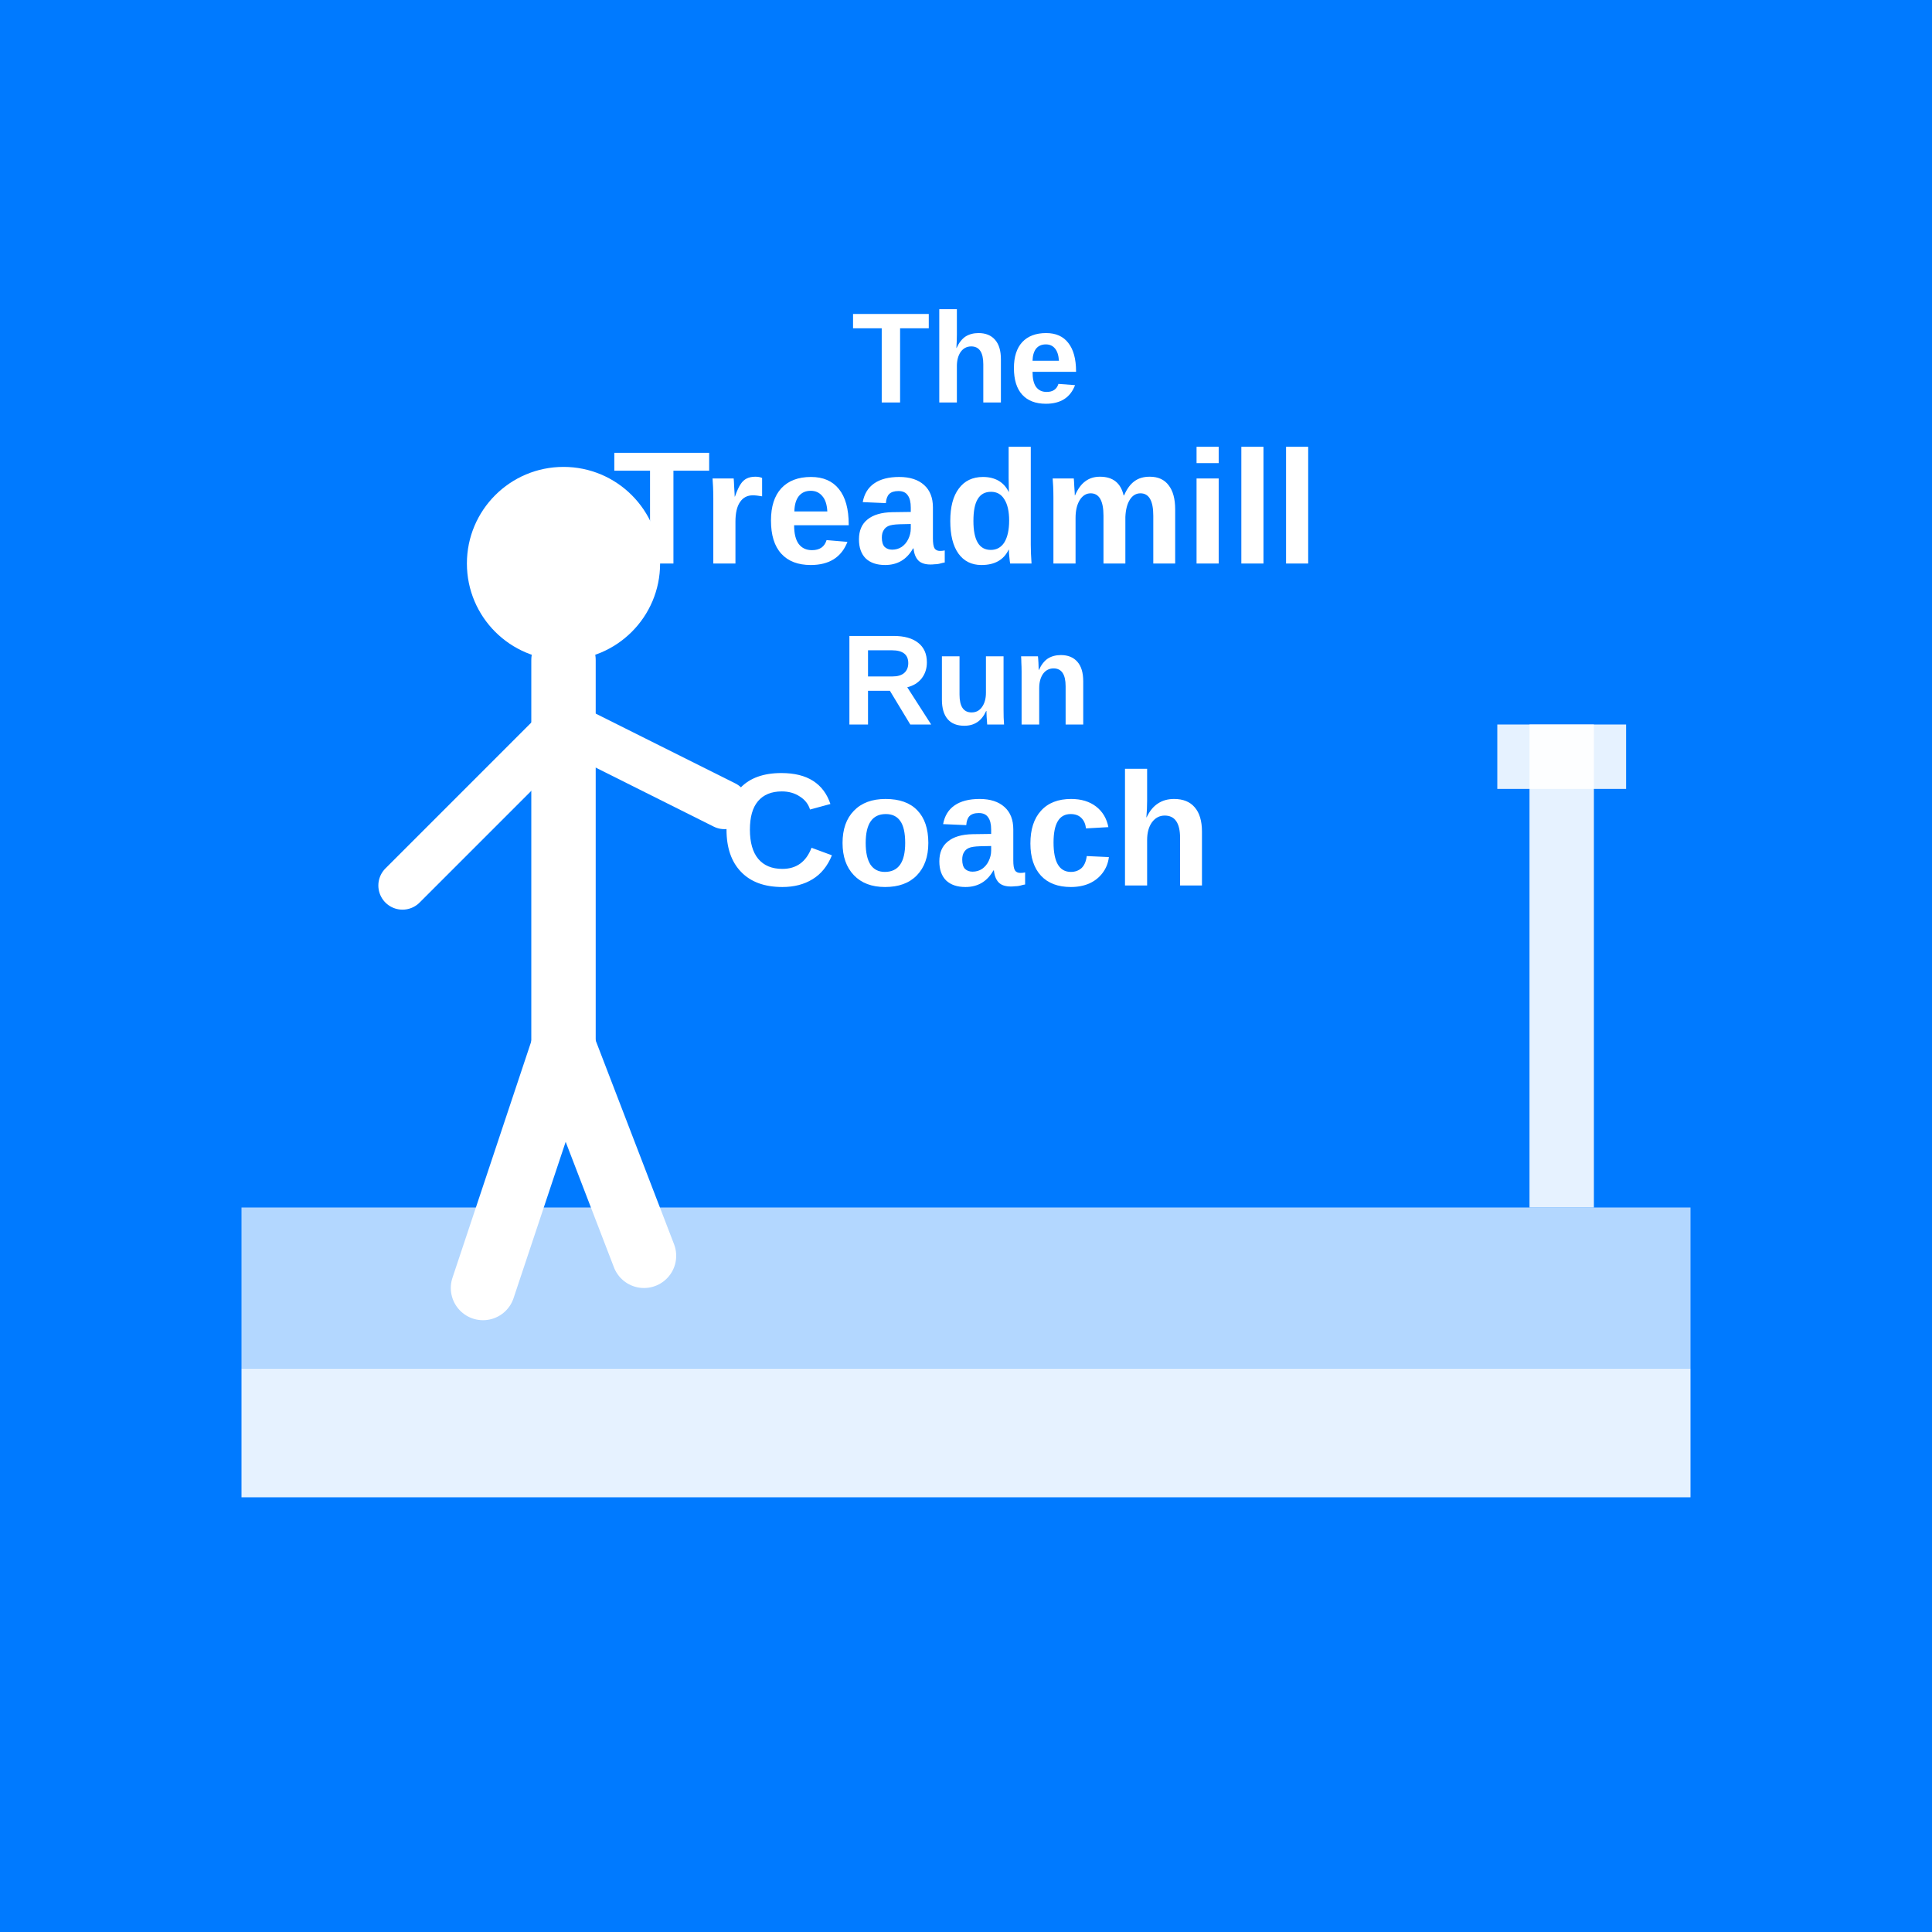
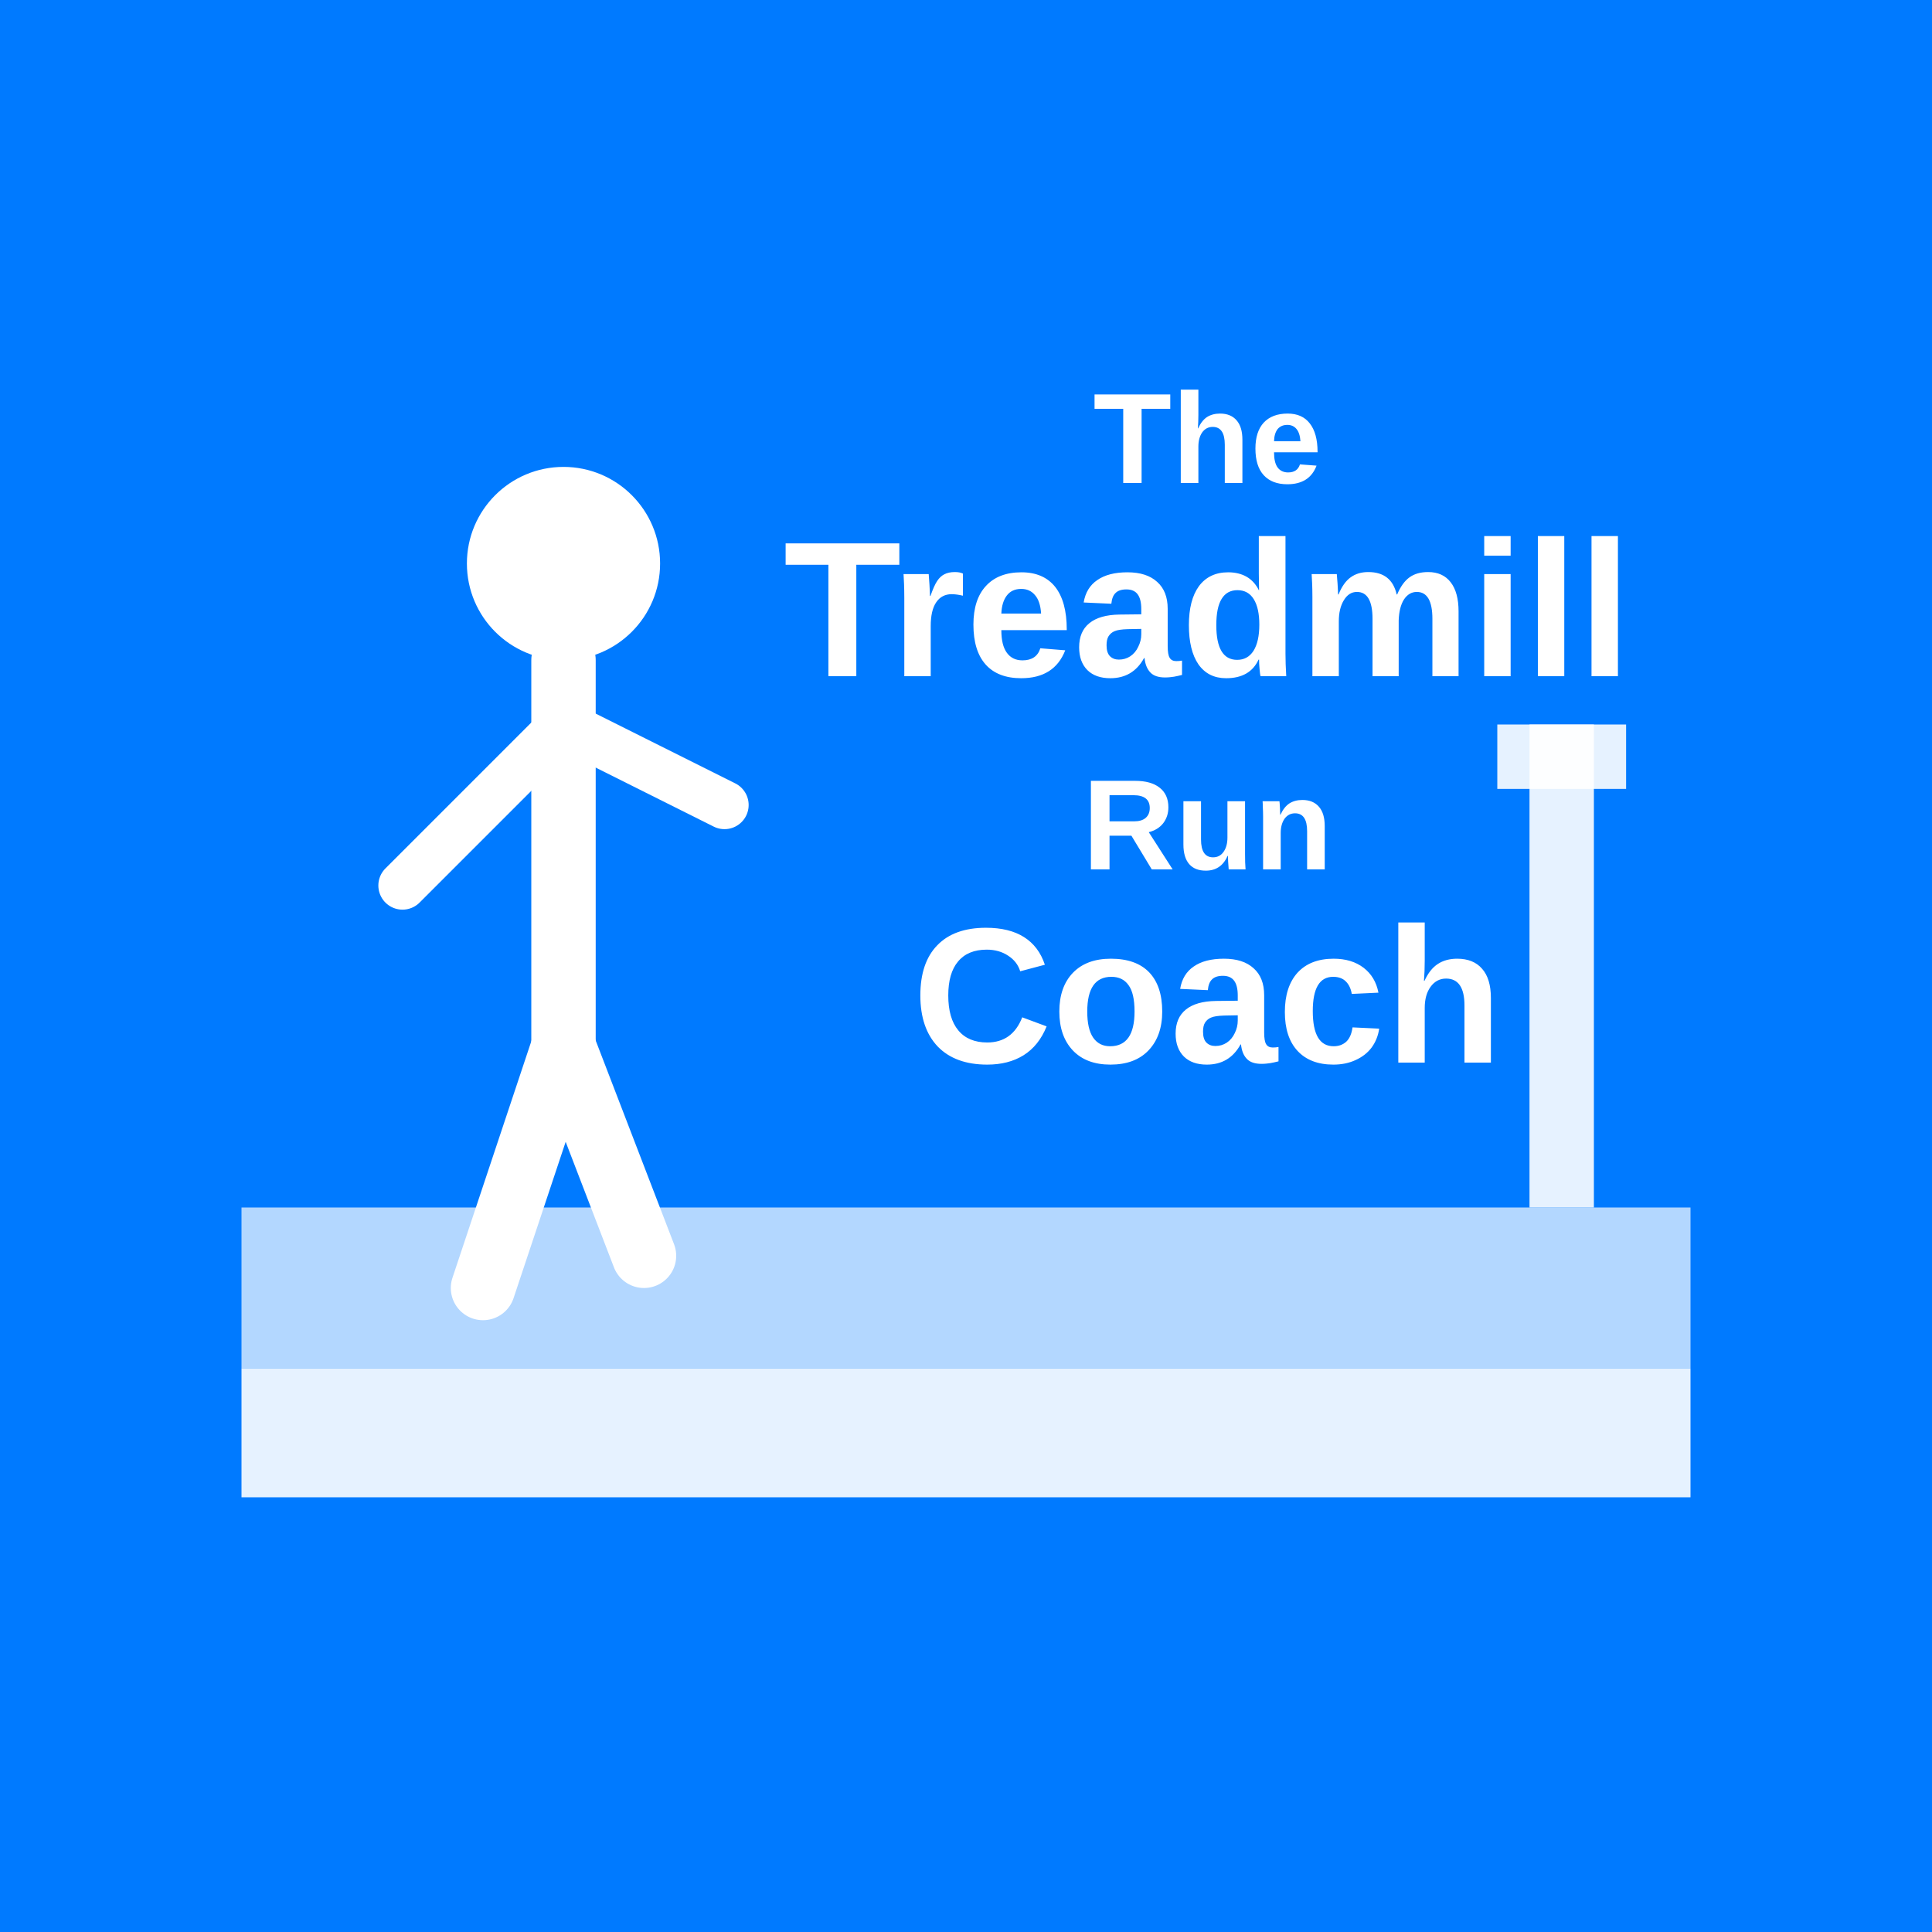
<svg xmlns="http://www.w3.org/2000/svg" width="120" height="120" viewBox="0 0 120 120">
  <rect width="120" height="120" fill="#007AFF" />
  <rect x="15" y="85" width="90" height="8" fill="white" opacity="0.9" />
  <rect x="15" y="75" width="90" height="10" fill="white" opacity="0.7" />
  <rect x="95" y="45" width="4" height="30" fill="white" opacity="0.9" />
  <rect x="93" y="45" width="8" height="4" fill="white" opacity="0.9" />
  <circle cx="35" cy="35" r="6" fill="white" />
  <path d="M 35 41 L 35 65" stroke="white" stroke-width="4" stroke-linecap="round" />
  <path d="M 35 45 L 25 55" stroke="white" stroke-width="3" stroke-linecap="round" />
  <path d="M 35 45 L 45 50" stroke="white" stroke-width="3" stroke-linecap="round" />
  <path d="M 35 65 L 30 80" stroke="white" stroke-width="4" stroke-linecap="round" />
  <path d="M 35 65 L 40 78" stroke="white" stroke-width="4" stroke-linecap="round" />
-   <text x="60" y="25" font-family="Arial, sans-serif" font-size="8" font-weight="bold" fill="white" text-anchor="middle">The</text>
-   <text x="60" y="35" font-family="Arial, sans-serif" font-size="10" font-weight="bold" fill="white" text-anchor="middle">Treadmill</text>
-   <text x="60" y="45" font-family="Arial, sans-serif" font-size="8" font-weight="bold" fill="white" text-anchor="middle">Run</text>
-   <text x="60" y="55" font-family="Arial, sans-serif" font-size="10" font-weight="bold" fill="white" text-anchor="middle">Coach</text>
+   <text x="75" y="30" font-family="Arial, sans-serif" font-size="8" font-weight="bold" fill="white" text-anchor="middle">The</text>
+   <text x="75" y="42" font-family="Arial, sans-serif" font-size="12" font-weight="bold" fill="white" text-anchor="middle">Treadmill</text>
+   <text x="75" y="54" font-family="Arial, sans-serif" font-size="8" font-weight="bold" fill="white" text-anchor="middle">Run</text>
+   <text x="75" y="66" font-family="Arial, sans-serif" font-size="12" font-weight="bold" fill="white" text-anchor="middle">Coach</text>
</svg>
